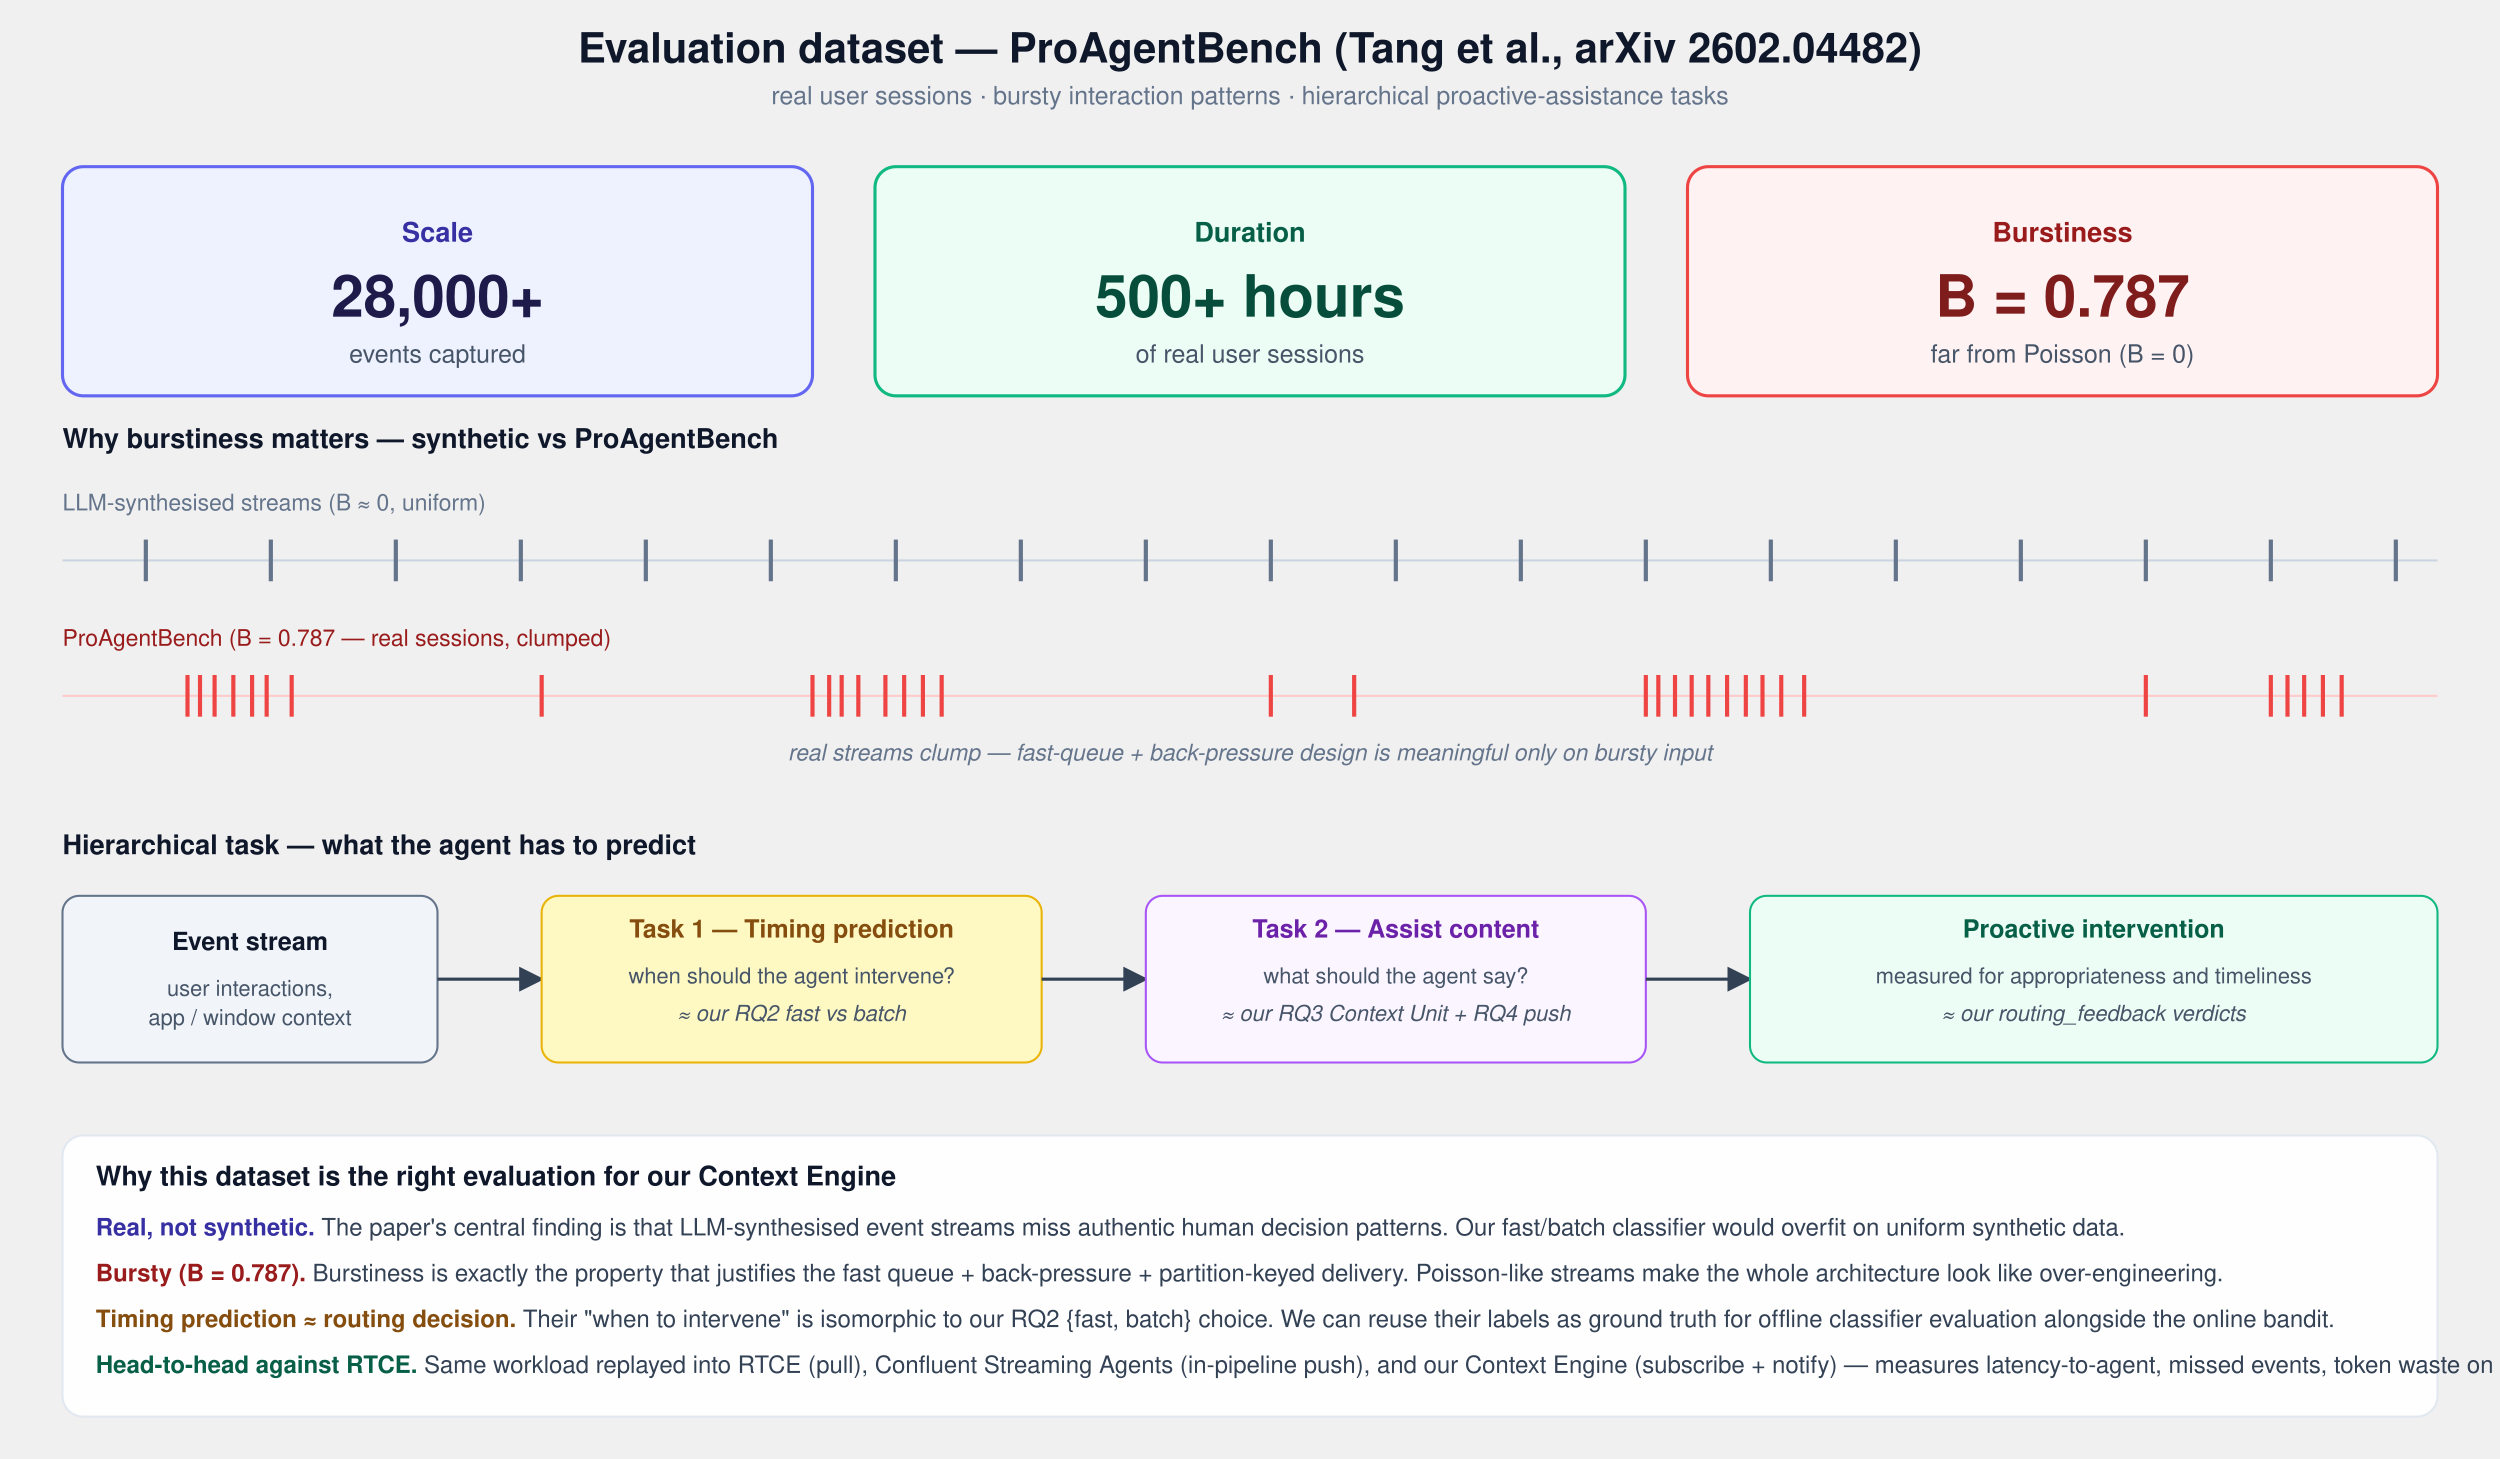
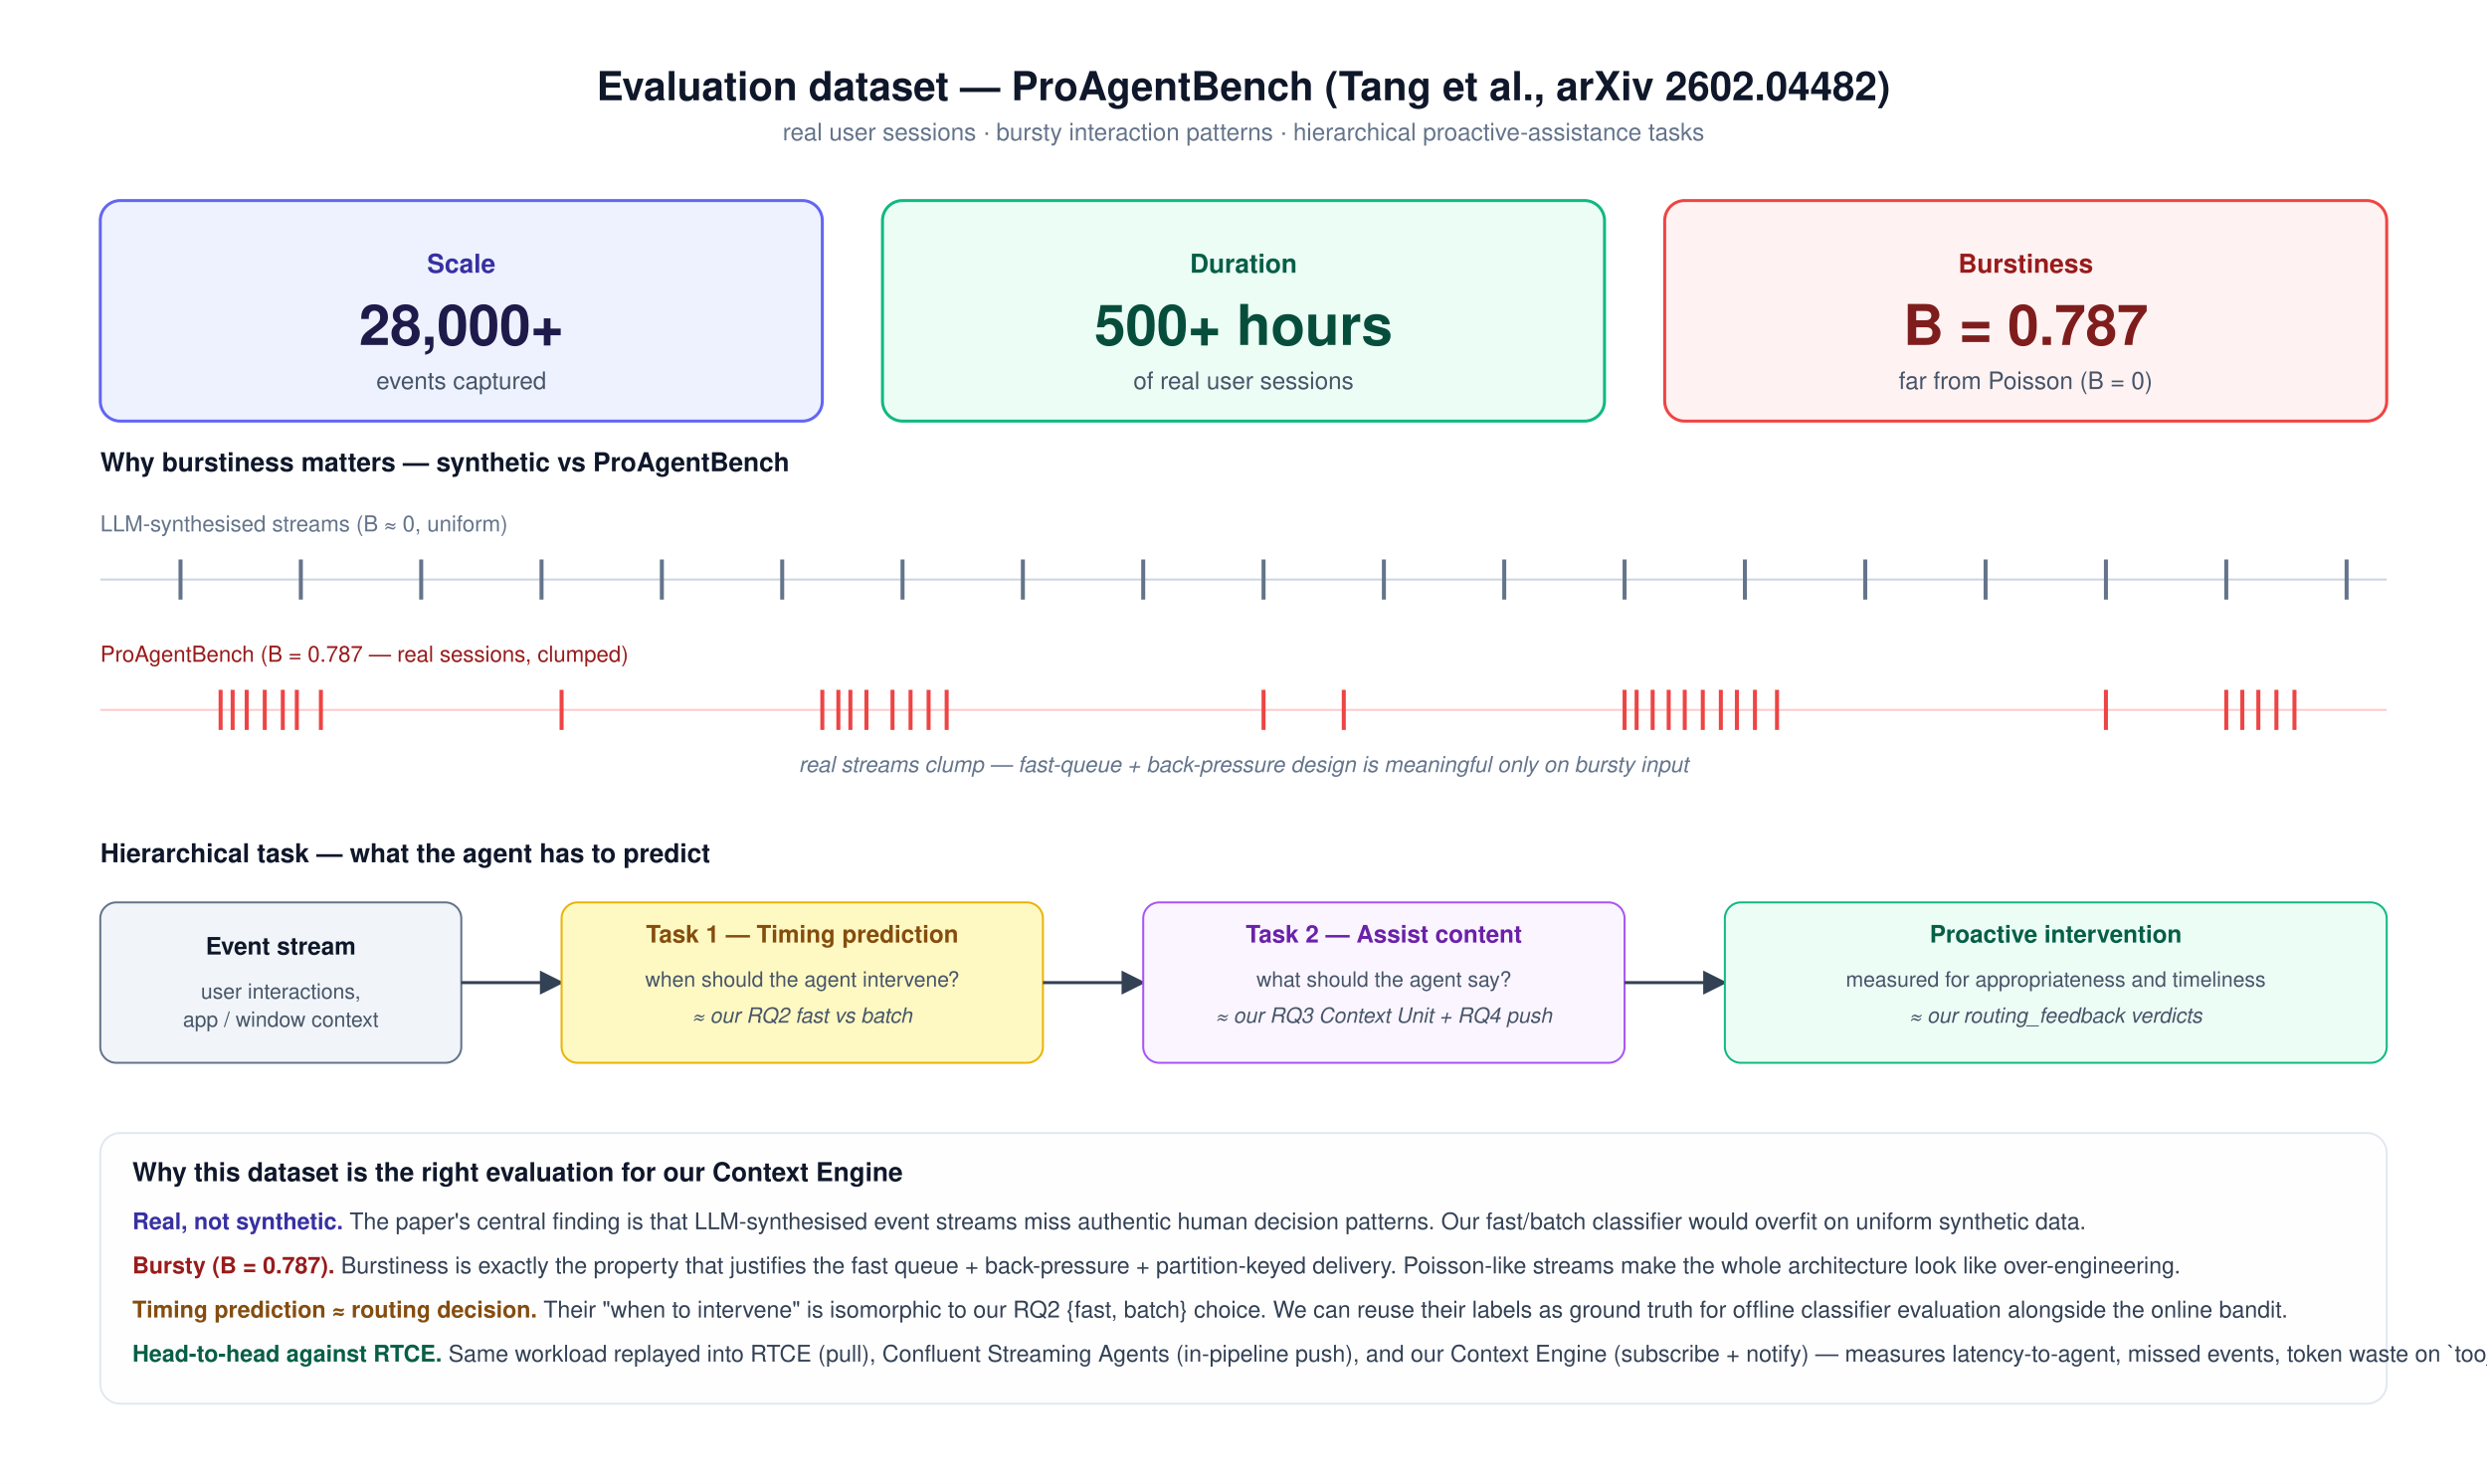
- <svg xmlns="http://www.w3.org/2000/svg" viewBox="0 0 1200 700" font-family="system-ui, -apple-system, 'Segoe UI', Helvetica, Arial, sans-serif">
+ <svg xmlns="http://www.w3.org/2000/svg" viewBox="-20 -20 1240 740" font-family="system-ui, -apple-system, 'Segoe UI', Helvetica, Arial, sans-serif">
  <defs>
    <marker id="arrow" viewBox="0 0 10 10" refX="9" refY="5" markerWidth="8" markerHeight="8" orient="auto-start-reverse">
      <path d="M0,0 L10,5 L0,10 z" fill="#334155" />
    </marker>
  </defs>
+   <rect x="-20" y="-20" width="1240" height="740" fill="#ffffff" />
  <text x="600" y="30" text-anchor="middle" font-size="20" font-weight="600" fill="#0f172a">Evaluation dataset — ProAgentBench (Tang et al., arXiv 2602.04482)</text>
  <text x="600" y="50" text-anchor="middle" font-size="12" fill="#64748b">real user sessions · bursty interaction patterns · hierarchical proactive-assistance tasks</text>
  <g transform="translate(30, 80)">
    <rect width="360" height="110" rx="10" fill="#eef2ff" stroke="#6366f1" stroke-width="1.5" />
    <text x="180" y="36" text-anchor="middle" font-size="13" fill="#3730a3" font-weight="600">Scale</text>
    <text x="180" y="72" text-anchor="middle" font-size="28" font-weight="700" fill="#1e1b4b">28,000+</text>
    <text x="180" y="94" text-anchor="middle" font-size="12" fill="#475569">events captured</text>
  </g>
  <g transform="translate(420, 80)">
    <rect width="360" height="110" rx="10" fill="#ecfdf5" stroke="#10b981" stroke-width="1.5" />
    <text x="180" y="36" text-anchor="middle" font-size="13" fill="#065f46" font-weight="600">Duration</text>
    <text x="180" y="72" text-anchor="middle" font-size="28" font-weight="700" fill="#064e3b">500+ hours</text>
    <text x="180" y="94" text-anchor="middle" font-size="12" fill="#475569">of real user sessions</text>
  </g>
  <g transform="translate(810, 80)">
    <rect width="360" height="110" rx="10" fill="#fef2f2" stroke="#ef4444" stroke-width="1.5" />
    <text x="180" y="36" text-anchor="middle" font-size="13" fill="#991b1b" font-weight="600">Burstiness</text>
    <text x="180" y="72" text-anchor="middle" font-size="28" font-weight="700" fill="#7f1d1d">B = 0.787</text>
    <text x="180" y="94" text-anchor="middle" font-size="12" fill="#475569">far from Poisson (B = 0)</text>
  </g>
  <g transform="translate(30, 215)">
    <text x="0" y="0" font-size="13" font-weight="600" fill="#0f172a">Why burstiness matters — synthetic vs ProAgentBench</text>
    <text x="0" y="30" font-size="11" fill="#64748b">LLM-synthesised streams (B ≈ 0, uniform)</text>
    <line x1="0" y1="54" x2="1140" y2="54" stroke="#cbd5e1" stroke-width="1" />
    <g stroke="#64748b" stroke-width="2">
      <line x1="40" y1="44" x2="40" y2="64" />
      <line x1="100" y1="44" x2="100" y2="64" />
      <line x1="160" y1="44" x2="160" y2="64" />
      <line x1="220" y1="44" x2="220" y2="64" />
      <line x1="280" y1="44" x2="280" y2="64" />
      <line x1="340" y1="44" x2="340" y2="64" />
      <line x1="400" y1="44" x2="400" y2="64" />
      <line x1="460" y1="44" x2="460" y2="64" />
      <line x1="520" y1="44" x2="520" y2="64" />
      <line x1="580" y1="44" x2="580" y2="64" />
      <line x1="640" y1="44" x2="640" y2="64" />
      <line x1="700" y1="44" x2="700" y2="64" />
      <line x1="760" y1="44" x2="760" y2="64" />
      <line x1="820" y1="44" x2="820" y2="64" />
      <line x1="880" y1="44" x2="880" y2="64" />
      <line x1="940" y1="44" x2="940" y2="64" />
      <line x1="1000" y1="44" x2="1000" y2="64" />
      <line x1="1060" y1="44" x2="1060" y2="64" />
      <line x1="1120" y1="44" x2="1120" y2="64" />
    </g>
    <text x="0" y="95" font-size="11" fill="#991b1b">ProAgentBench (B = 0.787 — real sessions, clumped)</text>
    <line x1="0" y1="119" x2="1140" y2="119" stroke="#fecaca" stroke-width="1" />
    <g stroke="#ef4444" stroke-width="2">
      <line x1="60" y1="109" x2="60" y2="129" />
      <line x1="66" y1="109" x2="66" y2="129" />
      <line x1="73" y1="109" x2="73" y2="129" />
      <line x1="82" y1="109" x2="82" y2="129" />
      <line x1="91" y1="109" x2="91" y2="129" />
      <line x1="98" y1="109" x2="98" y2="129" />
      <line x1="110" y1="109" x2="110" y2="129" />
      <line x1="230" y1="109" x2="230" y2="129" />
      <line x1="360" y1="109" x2="360" y2="129" />
      <line x1="368" y1="109" x2="368" y2="129" />
      <line x1="374" y1="109" x2="374" y2="129" />
      <line x1="382" y1="109" x2="382" y2="129" />
      <line x1="395" y1="109" x2="395" y2="129" />
      <line x1="404" y1="109" x2="404" y2="129" />
      <line x1="413" y1="109" x2="413" y2="129" />
      <line x1="422" y1="109" x2="422" y2="129" />
      <line x1="580" y1="109" x2="580" y2="129" />
      <line x1="620" y1="109" x2="620" y2="129" />
      <line x1="760" y1="109" x2="760" y2="129" />
      <line x1="766" y1="109" x2="766" y2="129" />
      <line x1="774" y1="109" x2="774" y2="129" />
      <line x1="782" y1="109" x2="782" y2="129" />
      <line x1="790" y1="109" x2="790" y2="129" />
      <line x1="799" y1="109" x2="799" y2="129" />
      <line x1="808" y1="109" x2="808" y2="129" />
      <line x1="816" y1="109" x2="816" y2="129" />
      <line x1="825" y1="109" x2="825" y2="129" />
      <line x1="836" y1="109" x2="836" y2="129" />
      <line x1="1000" y1="109" x2="1000" y2="129" />
      <line x1="1060" y1="109" x2="1060" y2="129" />
      <line x1="1068" y1="109" x2="1068" y2="129" />
      <line x1="1076" y1="109" x2="1076" y2="129" />
      <line x1="1085" y1="109" x2="1085" y2="129" />
      <line x1="1094" y1="109" x2="1094" y2="129" />
    </g>
    <text x="570" y="150" text-anchor="middle" font-size="11" fill="#64748b" font-style="italic">real streams clump — fast-queue + back-pressure design is meaningful only on bursty input</text>
  </g>
  <g transform="translate(30, 410)">
    <text x="0" y="0" font-size="13" font-weight="600" fill="#0f172a">Hierarchical task — what the agent has to predict</text>
    <rect x="0" y="20" width="180" height="80" rx="8" fill="#f1f5f9" stroke="#64748b" />
    <text x="90" y="46" text-anchor="middle" font-size="12" font-weight="600" fill="#0f172a">Event stream</text>
    <text x="90" y="68" text-anchor="middle" font-size="10.5" fill="#475569">user interactions,</text>
    <text x="90" y="82" text-anchor="middle" font-size="10.5" fill="#475569">app / window context</text>
    <line x1="180" y1="60" x2="230" y2="60" stroke="#334155" stroke-width="1.5" marker-end="url(#arrow)" />
    <rect x="230" y="20" width="240" height="80" rx="8" fill="#fef9c3" stroke="#eab308" />
    <text x="350" y="40" text-anchor="middle" font-size="12" font-weight="600" fill="#854d0e">Task 1 — Timing prediction</text>
    <text x="350" y="62" text-anchor="middle" font-size="10.5" fill="#475569">when should the agent intervene?</text>
    <text x="350" y="80" text-anchor="middle" font-size="10.5" fill="#475569" font-style="italic">≈ our RQ2 fast vs batch</text>
    <line x1="470" y1="60" x2="520" y2="60" stroke="#334155" stroke-width="1.5" marker-end="url(#arrow)" />
    <rect x="520" y="20" width="240" height="80" rx="8" fill="#faf5ff" stroke="#a855f7" />
    <text x="640" y="40" text-anchor="middle" font-size="12" font-weight="600" fill="#6b21a8">Task 2 — Assist content</text>
    <text x="640" y="62" text-anchor="middle" font-size="10.5" fill="#475569">what should the agent say?</text>
    <text x="640" y="80" text-anchor="middle" font-size="10.5" fill="#475569" font-style="italic">≈ our RQ3 Context Unit + RQ4 push</text>
    <line x1="760" y1="60" x2="810" y2="60" stroke="#334155" stroke-width="1.5" marker-end="url(#arrow)" />
    <rect x="810" y="20" width="330" height="80" rx="8" fill="#ecfdf5" stroke="#10b981" />
    <text x="975" y="40" text-anchor="middle" font-size="12" font-weight="600" fill="#065f46">Proactive intervention</text>
    <text x="975" y="62" text-anchor="middle" font-size="10.5" fill="#475569">measured for appropriateness and timeliness</text>
    <text x="975" y="80" text-anchor="middle" font-size="10.5" fill="#475569" font-style="italic">≈ our routing_feedback verdicts</text>
  </g>
  <g transform="translate(30, 545)">
    <rect width="1140" height="135" rx="10" fill="#fefefe" stroke="#e2e8f0" />
    <text x="16" y="24" font-size="13" font-weight="600" fill="#0f172a">Why this dataset is the right evaluation for our Context Engine</text>
    <g font-size="11.5" fill="#334155">
      <text x="16" y="48">
        <tspan font-weight="600" fill="#3730a3">Real, not synthetic.</tspan> The paper's central finding is that LLM-synthesised event streams miss authentic human decision patterns. Our fast/batch classifier would overfit on uniform synthetic data.</text>
      <text x="16" y="70">
        <tspan font-weight="600" fill="#991b1b">Bursty (B = 0.787).</tspan> Burstiness is exactly the property that justifies the fast queue + back-pressure + partition-keyed delivery. Poisson-like streams make the whole architecture look like over-engineering.</text>
      <text x="16" y="92">
        <tspan font-weight="600" fill="#854d0e">Timing prediction ≈ routing decision.</tspan> Their "when to intervene" is isomorphic to our RQ2 {fast, batch} choice. We can reuse their labels as ground truth for offline classifier evaluation alongside the online bandit.</text>
      <text x="16" y="114">
        <tspan font-weight="600" fill="#065f46">Head-to-head against RTCE.</tspan> Same workload replayed into RTCE (pull), Confluent Streaming Agents (in-pipeline push), and our Context Engine (subscribe + notify) — measures latency-to-agent, missed events, token waste on `too_urgent` verdicts.</text>
    </g>
  </g>
</svg>
